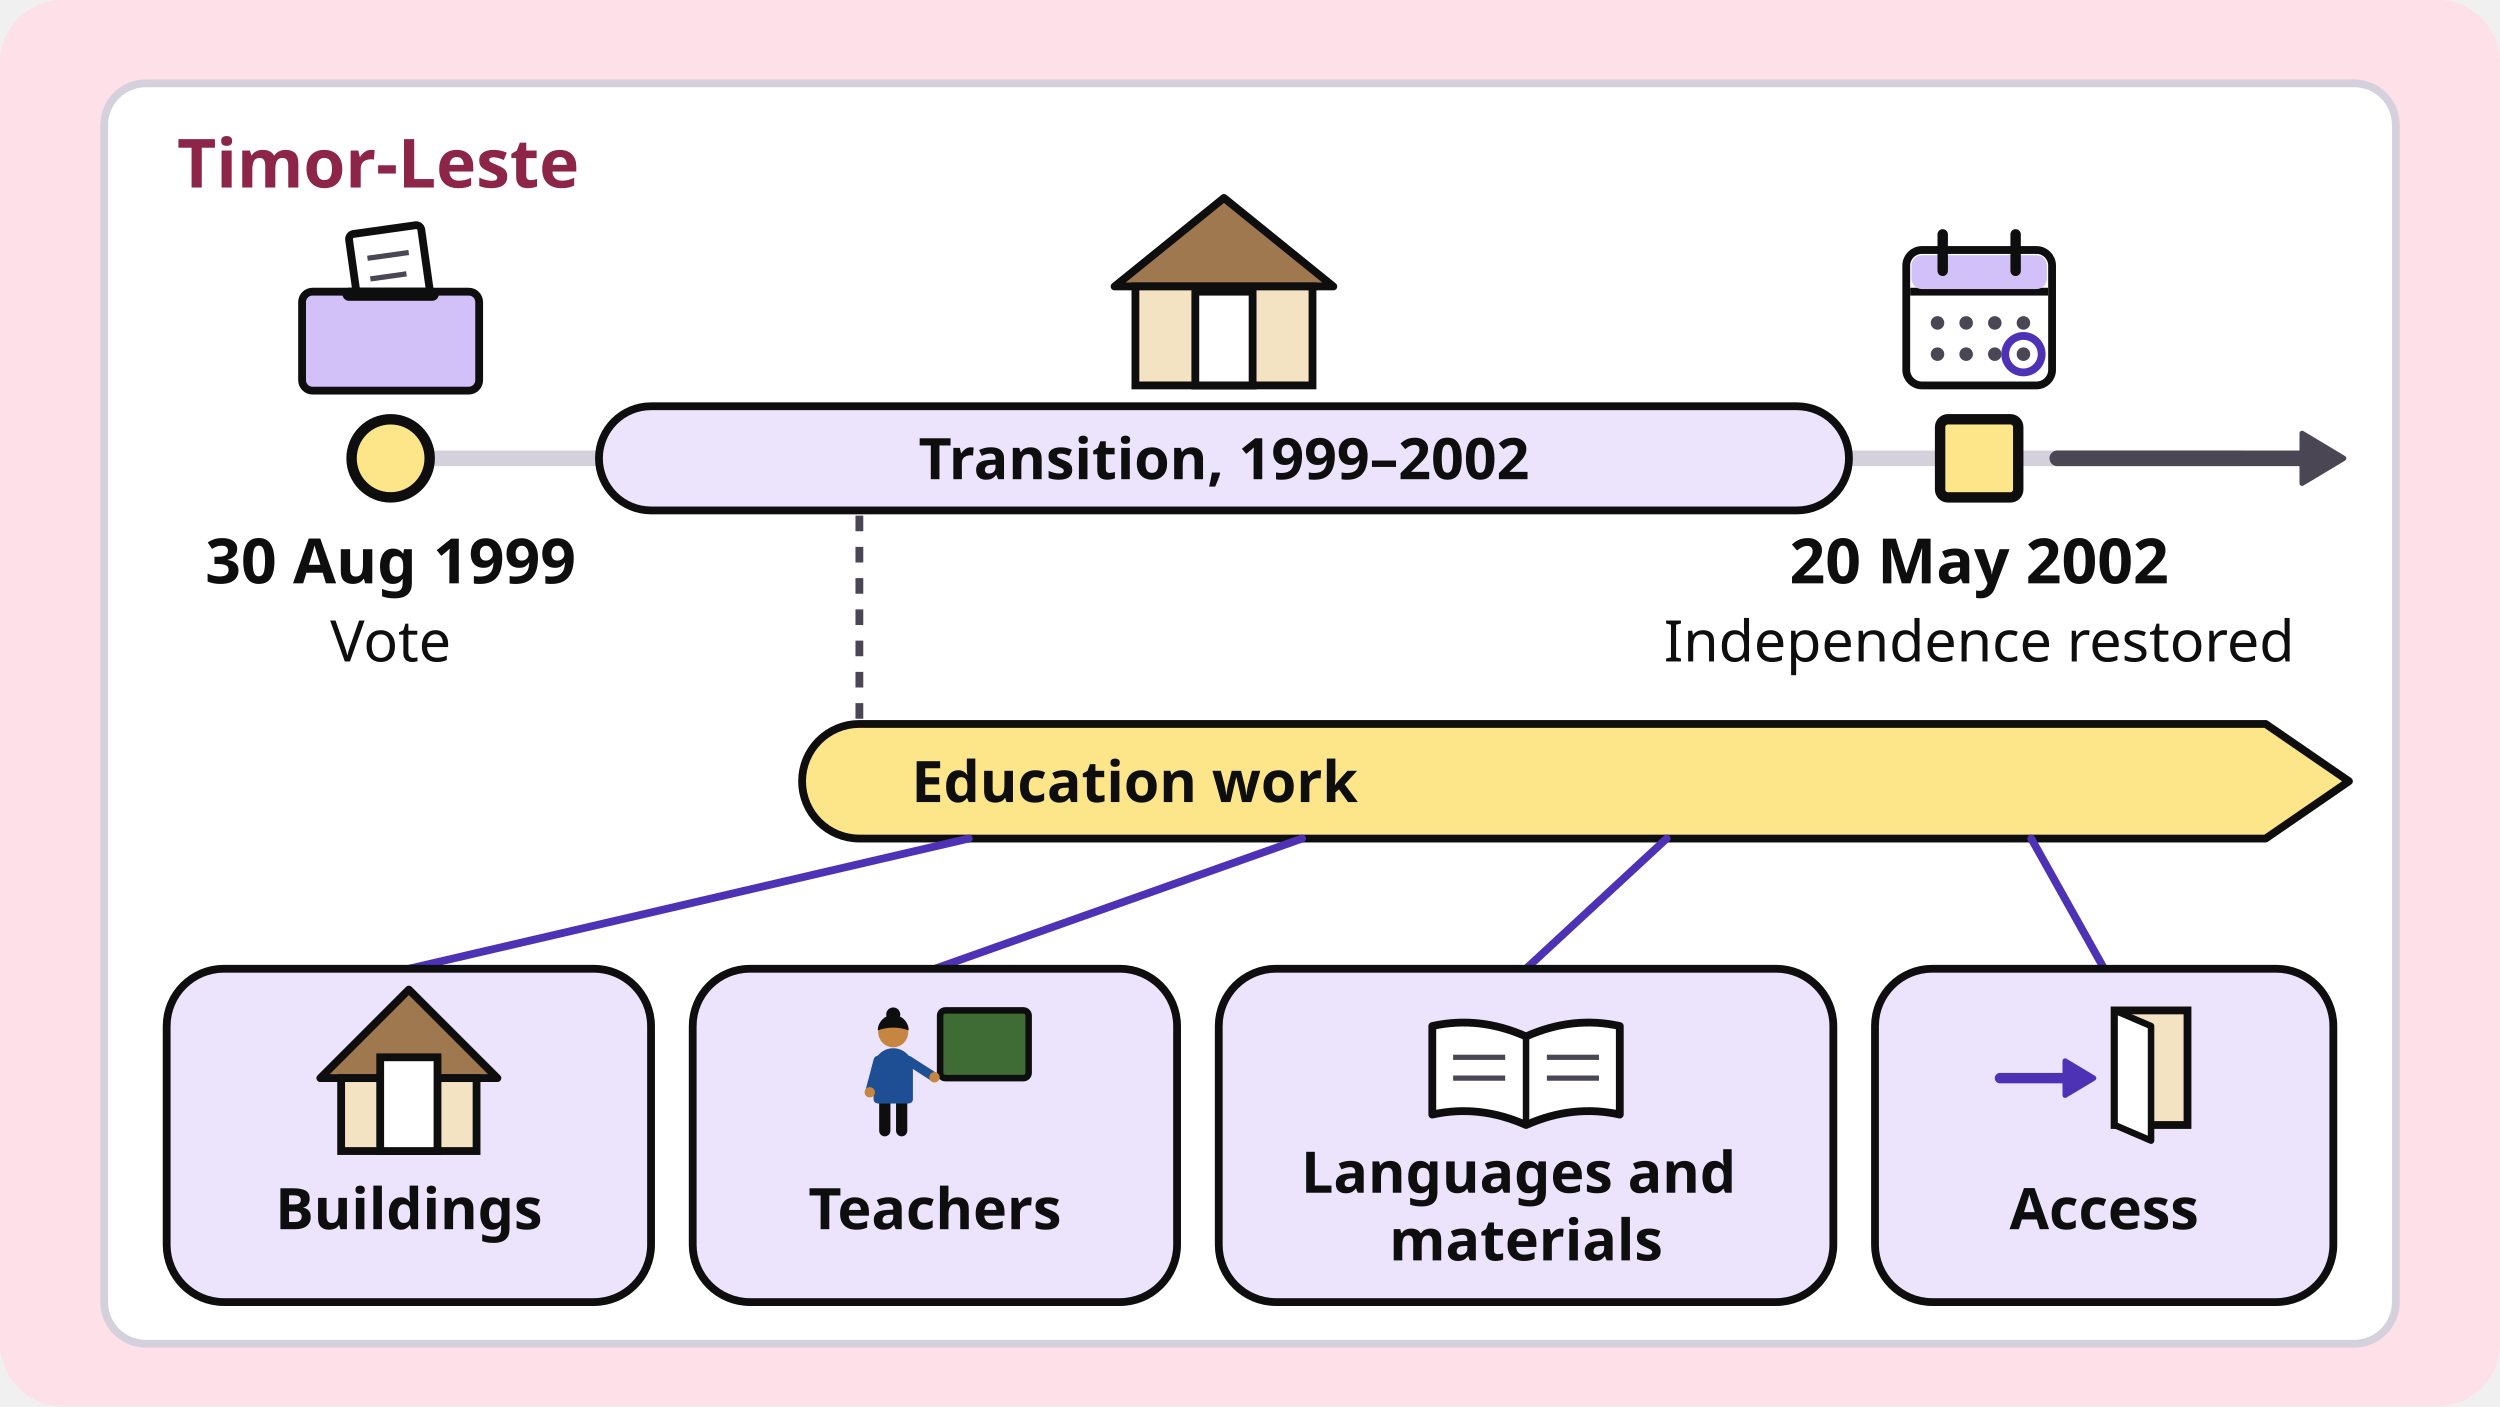
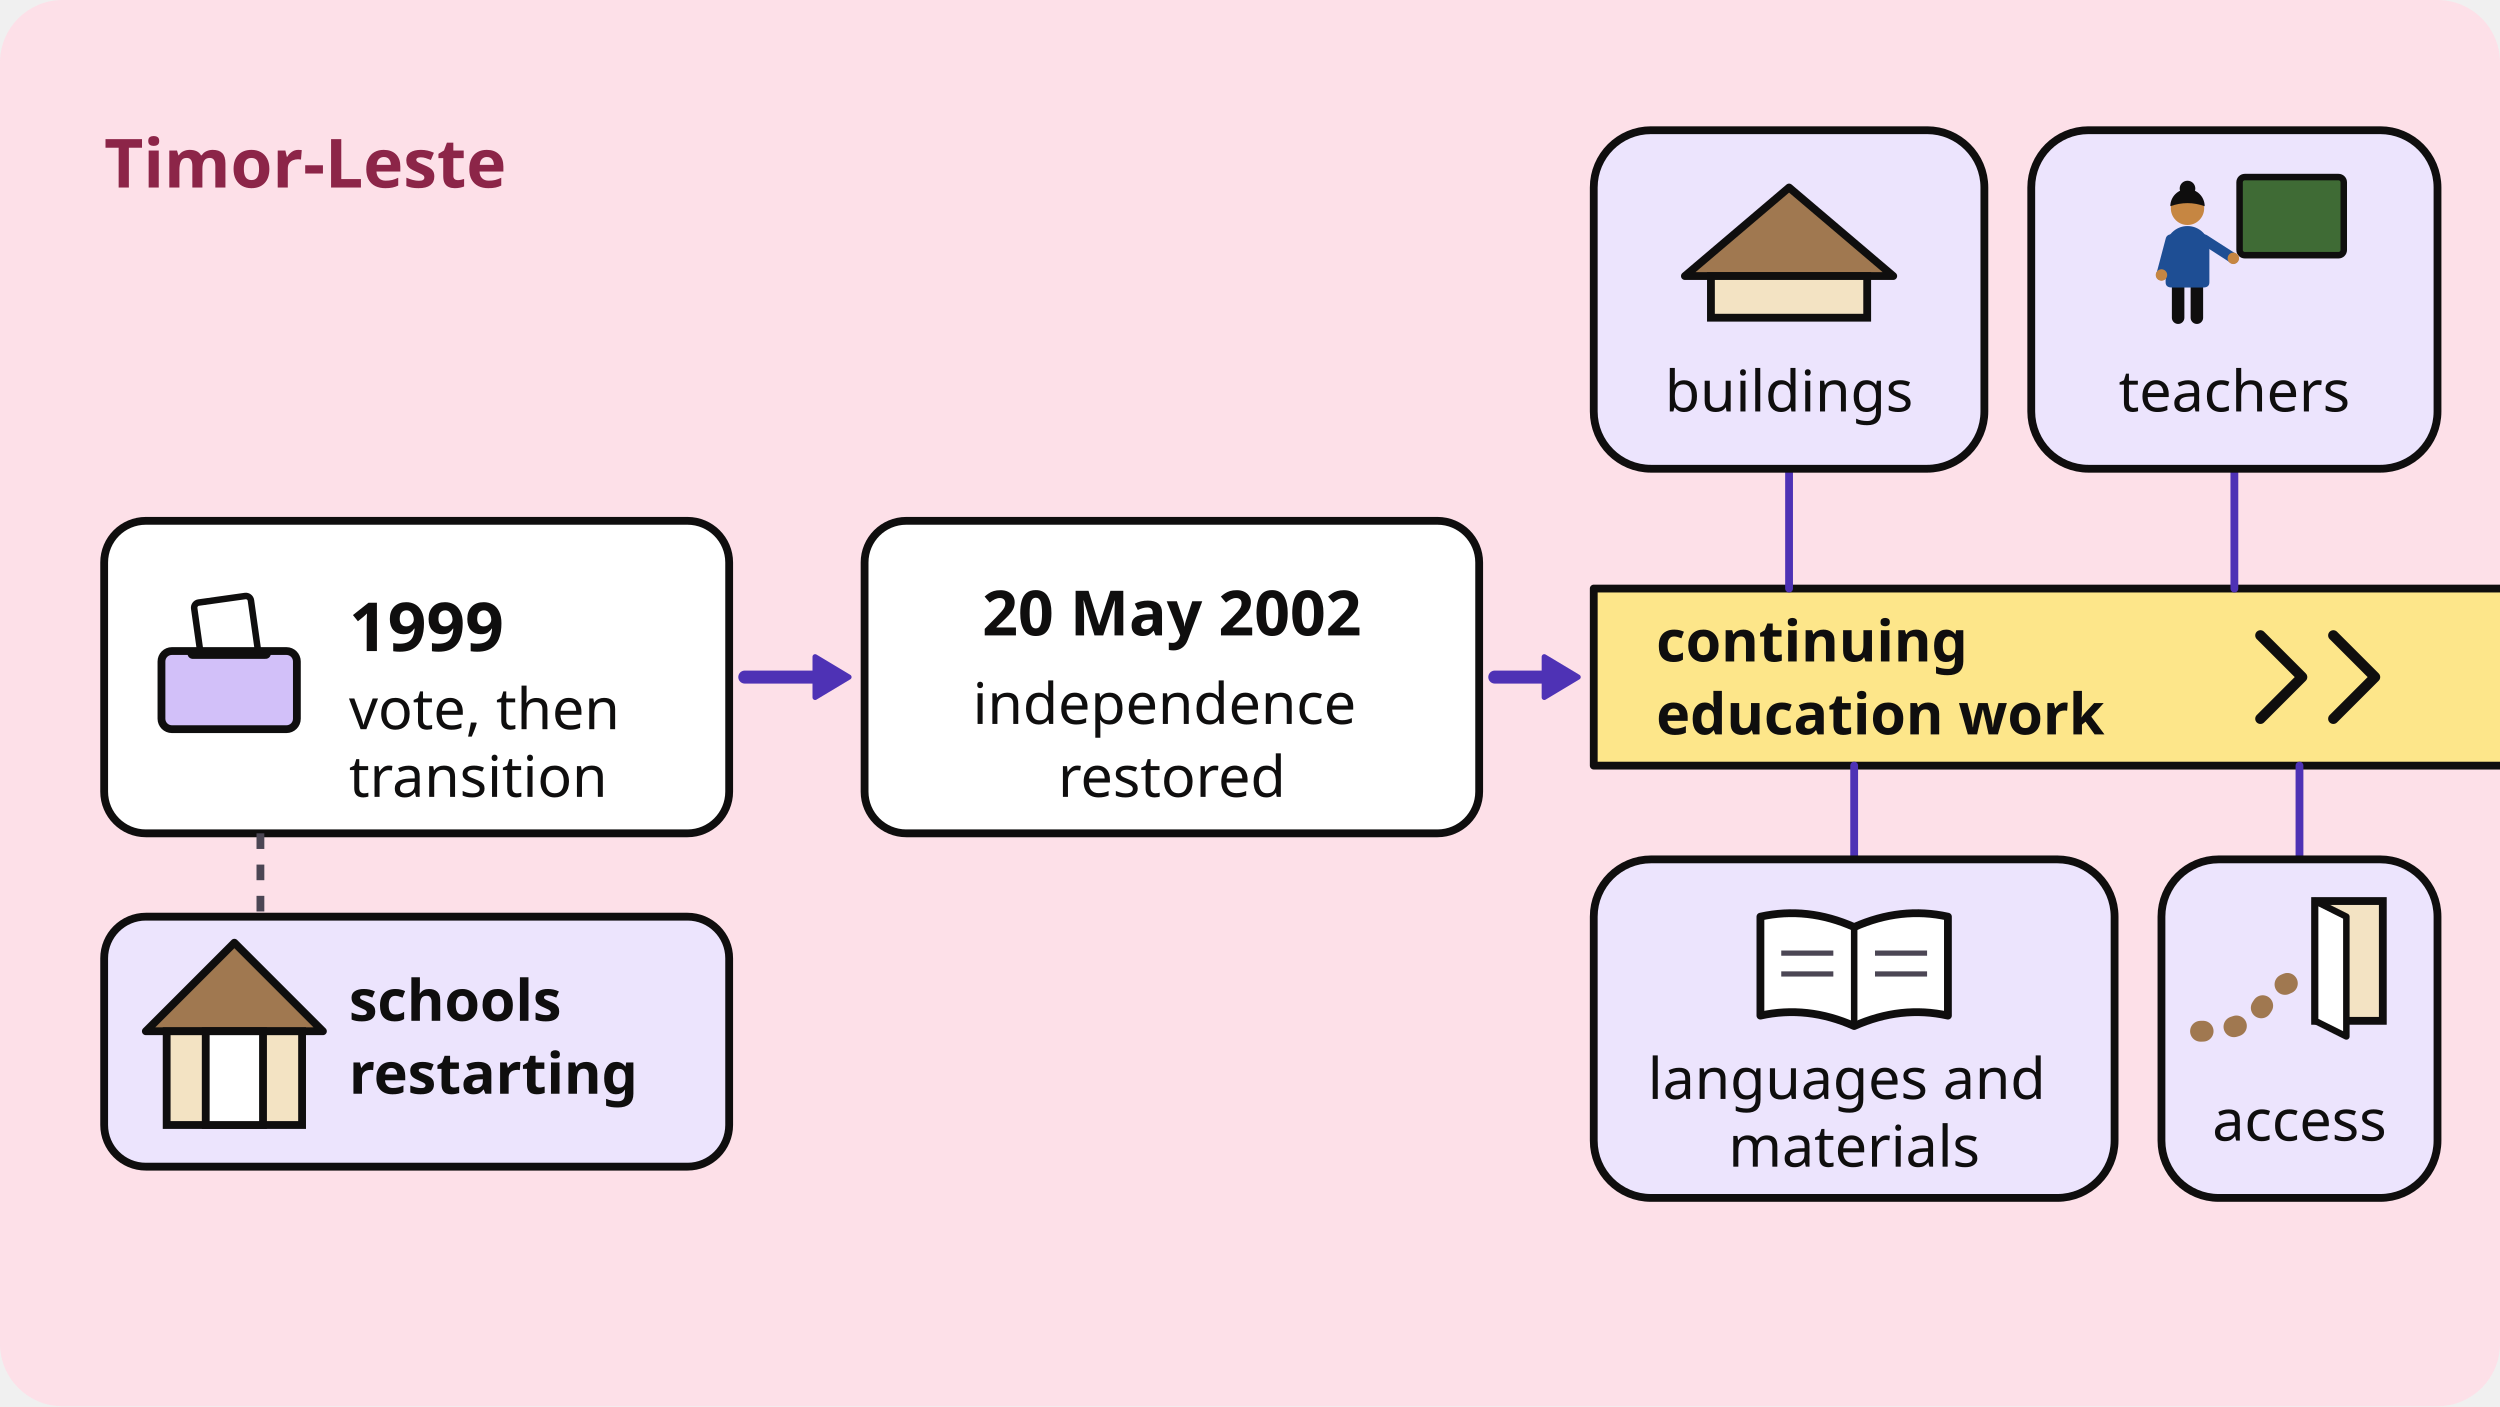
<svg xmlns="http://www.w3.org/2000/svg" viewBox="0 0 960 540" role="img" font-family="Atkinson Hyperlegible Next, Atkinson Hyperlegible, Verdana, sans-serif">
  <rect x="0" y="0" width="960" height="540" rx="24" fill="#FDE0E8" />
-   <rect x="40" y="32" width="880" height="484" rx="16" fill="#FFFFFF" stroke="#D5D1DC" stroke-width="3" />
-   <text x="68" y="72" font-size="26" font-weight="700" fill="#8C2548">Timor-Leste</text>
-   <path d="M150,176 H860" stroke="#D5D1DC" stroke-width="6" stroke-linecap="round" />
-   <path d="M790,176 L884.0,176.0" stroke="#4B4654" stroke-width="6" stroke-linecap="round" />
-   <path d="M900.0,176.0 L884.0,185.6 L884.0,166.4 Z" fill="#4B4654" stroke="#4B4654" stroke-width="2" stroke-linejoin="round" />
-   <rect x="230" y="156" width="480" height="40" rx="20" fill="#ECE4FD" stroke="#0F0E0E" stroke-width="3" />
-   <text x="470" y="184" font-size="22" font-weight="700" fill="#0F0E0E" text-anchor="middle">Transition, 1999–2002</text>
-   <circle cx="150" cy="176" r="15" fill="#FDE68A" stroke="#0F0E0E" stroke-width="4" />
-   <rect x="136" y="88" width="28" height="34" rx="2" fill="#FFFFFF" stroke="#0F0E0E" stroke-width="3" transform="rotate(-8 150 105)" />
-   <path d="M142,98 H158 M142,106 H156" stroke="#4B4654" stroke-width="2" transform="rotate(-8 150 105)" />
-   <rect x="116" y="112" width="68" height="38" rx="4" fill="#D2C0F9" stroke="#0F0E0E" stroke-width="3" />
-   <path d="M134,113 H166" stroke="#0F0E0E" stroke-width="5" stroke-linecap="round" />
-   <text x="150" y="224" font-size="24" font-weight="700" fill="#0F0E0E" text-anchor="middle">30 Aug 1999</text>
-   <text x="150" y="254" font-size="22" fill="#0F0E0E" text-anchor="middle">Vote</text>
-   <path d="M428,110 L470.0,76 L512,110 Z" fill="#A07850" stroke="#0F0E0E" stroke-width="3" stroke-linejoin="round" />
-   <rect x="436" y="110" width="68" height="38" fill="#F3E3C3" stroke="#0F0E0E" stroke-width="3" />
-   <rect x="459.0" y="112" width="22" height="36" fill="#FFFFFF" stroke="#0F0E0E" stroke-width="3" />
-   <rect x="745" y="161" width="30" height="30" rx="3" fill="#FDE68A" stroke="#0F0E0E" stroke-width="4" />
-   <rect x="732" y="96" width="56" height="52" rx="6" fill="#FFFFFF" stroke="#0F0E0E" stroke-width="3" />
-   <path d="M733.5,112 H786.5" stroke="#0F0E0E" stroke-width="3" />
-   <rect x="734" y="98" width="52" height="13" rx="4" fill="#D2C0F9" />
-   <path d="M746,90 V104 M774,90 V104" stroke="#0F0E0E" stroke-width="4" stroke-linecap="round" />
-   <circle cx="744" cy="124" r="2.6" fill="#4B4654" />
-   <circle cx="755" cy="124" r="2.6" fill="#4B4654" />
-   <circle cx="766" cy="124" r="2.6" fill="#4B4654" />
-   <circle cx="777" cy="124" r="2.6" fill="#4B4654" />
-   <circle cx="744" cy="136" r="2.6" fill="#4B4654" />
-   <circle cx="755" cy="136" r="2.6" fill="#4B4654" />
-   <circle cx="766" cy="136" r="2.6" fill="#4B4654" />
-   <circle cx="777" cy="136" r="2.6" fill="#4B4654" />
-   <circle cx="777" cy="136" r="7" fill="none" stroke="#4E32B5" stroke-width="3" />
-   <text x="760" y="224" font-size="24" font-weight="700" fill="#0F0E0E" text-anchor="middle">20 May 2002</text>
-   <text x="760" y="254" font-size="22" fill="#0F0E0E" text-anchor="middle">Independence restored</text>
-   <path d="M330,278 H870 L902,300 L870,322 H330 A22,22 0 0 1 330,278 Z" fill="#FDE68A" stroke="#0F0E0E" stroke-width="3" stroke-linejoin="round" />
-   <path d="M330,198 V276" stroke="#4B4654" stroke-width="3" stroke-dasharray="6 6" />
-   <text x="350" y="308" font-size="22" font-weight="700" fill="#0F0E0E">Education work</text>
-   <path d="M372,322 L157.0,372" stroke="#4E32B5" stroke-width="3" stroke-linecap="round" />
-   <rect x="64" y="372" width="186" height="128" rx="22" fill="#ECE4FD" stroke="#0F0E0E" stroke-width="3" />
-   <path d="M123.0,414 L157.0,380 L191.0,414 Z" fill="#A07850" stroke="#0F0E0E" stroke-width="3" stroke-linejoin="round" />
-   <rect x="131.0" y="414" width="52" height="28" fill="#F3E3C3" stroke="#0F0E0E" stroke-width="3" />
-   <rect x="146.0" y="406" width="22" height="36" fill="#FFFFFF" stroke="#0F0E0E" stroke-width="3" />
-   <text x="157.0" y="472" font-size="22" font-weight="700" fill="#0F0E0E" text-anchor="middle">Buildings</text>
-   <path d="M500,322 L359.0,372" stroke="#4E32B5" stroke-width="3" stroke-linecap="round" />
-   <rect x="266" y="372" width="186" height="128" rx="22" fill="#ECE4FD" stroke="#0F0E0E" stroke-width="3" />
-   <rect x="361.0" y="388" width="34" height="26" rx="2" fill="#3F6B35" stroke="#0F0E0E" stroke-width="2.5" />
-   <g transform="translate(343.0,436) scale(0.36)">
+   <text x="40" y="72" font-size="26" font-weight="700" fill="#8C2548">Timor-Leste</text>
+   <rect x="40" y="200" width="240" height="120" rx="16" fill="#FFFFFF" stroke="#0F0E0E" stroke-width="3" />
+   <rect x="76" y="230" width="22" height="26" rx="2" fill="#FFFFFF" stroke="#0F0E0E" stroke-width="2.5" transform="rotate(-8 87 243)" />
+   <rect x="62" y="250" width="52" height="30" rx="4" fill="#D2C0F9" stroke="#0F0E0E" stroke-width="3" />
+   <path d="M74,251 H102" stroke="#0F0E0E" stroke-width="4" stroke-linecap="round" />
+   <text x="134" y="250" font-size="26" font-weight="700" fill="#0F0E0E">1999</text>
+   <text x="134" y="280" font-size="22" fill="#0F0E0E">
+     <tspan x="134">vote, then</tspan>
+     <tspan x="134" dy="26">transition</tspan>
+   </text>
+   <path d="M100,320 V350" stroke="#4B4654" stroke-width="3" stroke-dasharray="6 6" />
+   <rect x="40" y="352" width="240" height="96" rx="16" fill="#ECE4FD" stroke="#0F0E0E" stroke-width="3" />
+   <path d="M56,396 L90.0,362 L124,396 Z" fill="#A07850" stroke="#0F0E0E" stroke-width="3" stroke-linejoin="round" />
+   <rect x="64" y="396" width="52" height="36" fill="#F3E3C3" stroke="#0F0E0E" stroke-width="3" />
+   <rect x="79.0" y="396" width="22" height="36" fill="#FFFFFF" stroke="#0F0E0E" stroke-width="3" />
+   <text x="134" y="392" font-size="22" font-weight="700" fill="#0F0E0E">
+     <tspan x="134">schools</tspan>
+     <tspan x="134" dy="28">restarting</tspan>
+   </text>
+   <path d="M286,260 L313.0,260.0" stroke="#4E32B5" stroke-width="5" stroke-linecap="round" />
+   <path d="M326.0,260.0 L313.0,267.8 L313.0,252.2 Z" fill="#4E32B5" stroke="#4E32B5" stroke-width="2" stroke-linejoin="round" />
+   <rect x="332" y="200" width="236" height="120" rx="16" fill="#FFFFFF" stroke="#0F0E0E" stroke-width="3" />
+   <text x="450" y="244" font-size="24" font-weight="700" fill="#0F0E0E" text-anchor="middle">20 May 2002</text>
+   <text x="450" y="278" font-size="22" fill="#0F0E0E" text-anchor="middle">
+     <tspan x="450">independence</tspan>
+     <tspan x="450" dy="28">restored</tspan>
+   </text>
+   <path d="M574,260 L593.0,260.0" stroke="#4E32B5" stroke-width="5" stroke-linecap="round" />
+   <path d="M606.0,260.0 L593.0,267.8 L593.0,252.2 Z" fill="#4E32B5" stroke="#4E32B5" stroke-width="2" stroke-linejoin="round" />
+   <path d="M612,226 H990 V294 H612 Z" fill="#FDE68A" stroke="#0F0E0E" stroke-width="3" stroke-linejoin="round" />
+   <text x="636" y="254" font-size="22" font-weight="700" fill="#0F0E0E">
+     <tspan x="636">continuing</tspan>
+     <tspan x="636" dy="28">education work</tspan>
+   </text>
+   <path d="M868,244 L884,260 L868,276 M896,244 L912,260 L896,276" fill="none" stroke="#0F0E0E" stroke-width="4" stroke-linecap="round" stroke-linejoin="round" />
+   <path d="M687.0,180 V226" stroke="#4E32B5" stroke-width="3" stroke-linecap="round" />
+   <rect x="612" y="50" width="150" height="130" rx="22" fill="#ECE4FD" stroke="#0F0E0E" stroke-width="3" />
+   <path d="M647.0,106 L687.0,72 L727.0,106 Z" fill="#A07850" stroke="#0F0E0E" stroke-width="3" stroke-linejoin="round" />
+   <rect x="657.0" y="106" width="60" height="16" fill="#F3E3C3" stroke="#0F0E0E" stroke-width="3" />
+   <text x="687.0" y="158" font-size="22" fill="#0F0E0E" text-anchor="middle">buildings</text>
+   <path d="M858.0,180 V226" stroke="#4E32B5" stroke-width="3" stroke-linecap="round" />
+   <rect x="780" y="50" width="156" height="130" rx="22" fill="#ECE4FD" stroke="#0F0E0E" stroke-width="3" />
+   <rect x="860.0" y="68" width="40" height="30" rx="2" fill="#3F6B35" stroke="#0F0E0E" stroke-width="2.5" />
+   <g transform="translate(840.0,124) scale(0.4)">
    <path d="M-9,-40 V-5 M9,-40 V-5" stroke="#0F0E0E" stroke-width="12" stroke-linecap="round" />
    <path d="M-21,-39 V-72 A21,21 0 0 1 21,-72 V-39 Q21,-34 15,-34 H-15 Q-21,-34 -21,-39 Z" fill="#1E4E94" />
    <path d="M-16,-80 L-25,-46 M16,-80 L44,-62" stroke="#1E4E94" stroke-width="10" stroke-linecap="round" />
    <circle cx="-25" cy="-46" r="5.5" fill="#C68642" />
    <circle cx="44" cy="-62" r="5.5" fill="#C68642" />
    <circle cx="0" cy="-110" r="16" fill="#C68642" />
    <path d="M-16.5,-112 A16.5,16.5 0 0 1 16.5,-112 Q0,-118 -16.5,-112 Z" fill="#0F0E0E" />
    <circle cx="0" cy="-129" r="7.5" fill="#0F0E0E" />
  </g>
-   <text x="359.0" y="472" font-size="22" font-weight="700" fill="#0F0E0E" text-anchor="middle">Teachers</text>
-   <path d="M640,322 L586.0,372" stroke="#4E32B5" stroke-width="3" stroke-linecap="round" />
-   <rect x="468" y="372" width="236" height="128" rx="22" fill="#ECE4FD" stroke="#0F0E0E" stroke-width="3" />
-   <path d="M586.0,398 Q568.0,390 550.0,394 V428 Q568.0,424 586.0,432 Q604.0,424 622.0,428 V394 Q604.0,390 586.0,398 Z" fill="#FFFFFF" stroke="#0F0E0E" stroke-width="3" stroke-linejoin="round" />
-   <path d="M586.0,398 V432" stroke="#0F0E0E" stroke-width="2.5" />
-   <path d="M558.0,406 H578.0 M558.0,414 H578.0 M594.0,406 H614.0 M594.0,414 H614.0" stroke="#4B4654" stroke-width="2" />
-   <text x="586.0" y="458" font-size="22" font-weight="700" fill="#0F0E0E" text-anchor="middle">
-     <tspan x="586.0">Languages and</tspan>
-     <tspan x="586.0" dy="26">materials</tspan>
+   <text x="858.0" y="158" font-size="22" fill="#0F0E0E" text-anchor="middle">teachers</text>
+   <path d="M712.0,294 V330" stroke="#4E32B5" stroke-width="3" stroke-linecap="round" />
+   <rect x="612" y="330" width="200" height="130" rx="22" fill="#ECE4FD" stroke="#0F0E0E" stroke-width="3" />
+   <path d="M712.0,356 Q694.0,348 676.0,352 V390 Q694.0,386 712.0,394 Q730.0,386 748.0,390 V352 Q730.0,348 712.0,356 Z" fill="#FFFFFF" stroke="#0F0E0E" stroke-width="3" stroke-linejoin="round" />
+   <path d="M712.0,356 V394" stroke="#0F0E0E" stroke-width="2.5" />
+   <path d="M684.0,366 H704.0 M684.0,374 H704.0 M720.0,366 H740.0 M720.0,374 H740.0" stroke="#4B4654" stroke-width="2" />
+   <text x="712.0" y="422" font-size="22" fill="#0F0E0E" text-anchor="middle">
+     <tspan x="712.0">languages and</tspan>
+     <tspan x="712.0" dy="26">materials</tspan>
  </text>
-   <path d="M780,322 L808.0,372" stroke="#4E32B5" stroke-width="3" stroke-linecap="round" />
-   <rect x="720" y="372" width="176" height="128" rx="22" fill="#ECE4FD" stroke="#0F0E0E" stroke-width="3" />
-   <rect x="812.0" y="388" width="28" height="44" fill="#F3E3C3" stroke="#0F0E0E" stroke-width="3" />
-   <path d="M812.0,388 L826.0,394 V438 L812.0,432 Z" fill="#FFFFFF" stroke="#0F0E0E" stroke-width="2.5" stroke-linejoin="round" />
-   <path d="M768,414 L793.0,414.0" stroke="#4E32B5" stroke-width="4" stroke-linecap="round" />
-   <path d="M804.0,414.0 L793.0,420.6 L793.0,407.4 Z" fill="#4E32B5" stroke="#4E32B5" stroke-width="2" stroke-linejoin="round" />
-   <text x="808.0" y="472" font-size="22" font-weight="700" fill="#0F0E0E" text-anchor="middle">Access</text>
+   <path d="M883.0,294 V330" stroke="#4E32B5" stroke-width="3" stroke-linecap="round" />
+   <rect x="830" y="330" width="106" height="130" rx="22" fill="#ECE4FD" stroke="#0F0E0E" stroke-width="3" />
+   <rect x="889.0" y="346" width="26" height="46" fill="#F3E3C3" stroke="#0F0E0E" stroke-width="3" />
+   <path d="M889.0,346 L901.0,352 V398 L889.0,392 Z" fill="#FFFFFF" stroke="#0F0E0E" stroke-width="2.5" stroke-linejoin="round" />
+   <path d="M845.0,396 Q863.0,396 869.0,386 Q875.0,376 887.0,376" fill="none" stroke="#A07850" stroke-width="8" stroke-linecap="round" stroke-dasharray="1 12" />
+   <text x="883.0" y="438" font-size="22" fill="#0F0E0E" text-anchor="middle">access</text>
</svg>
